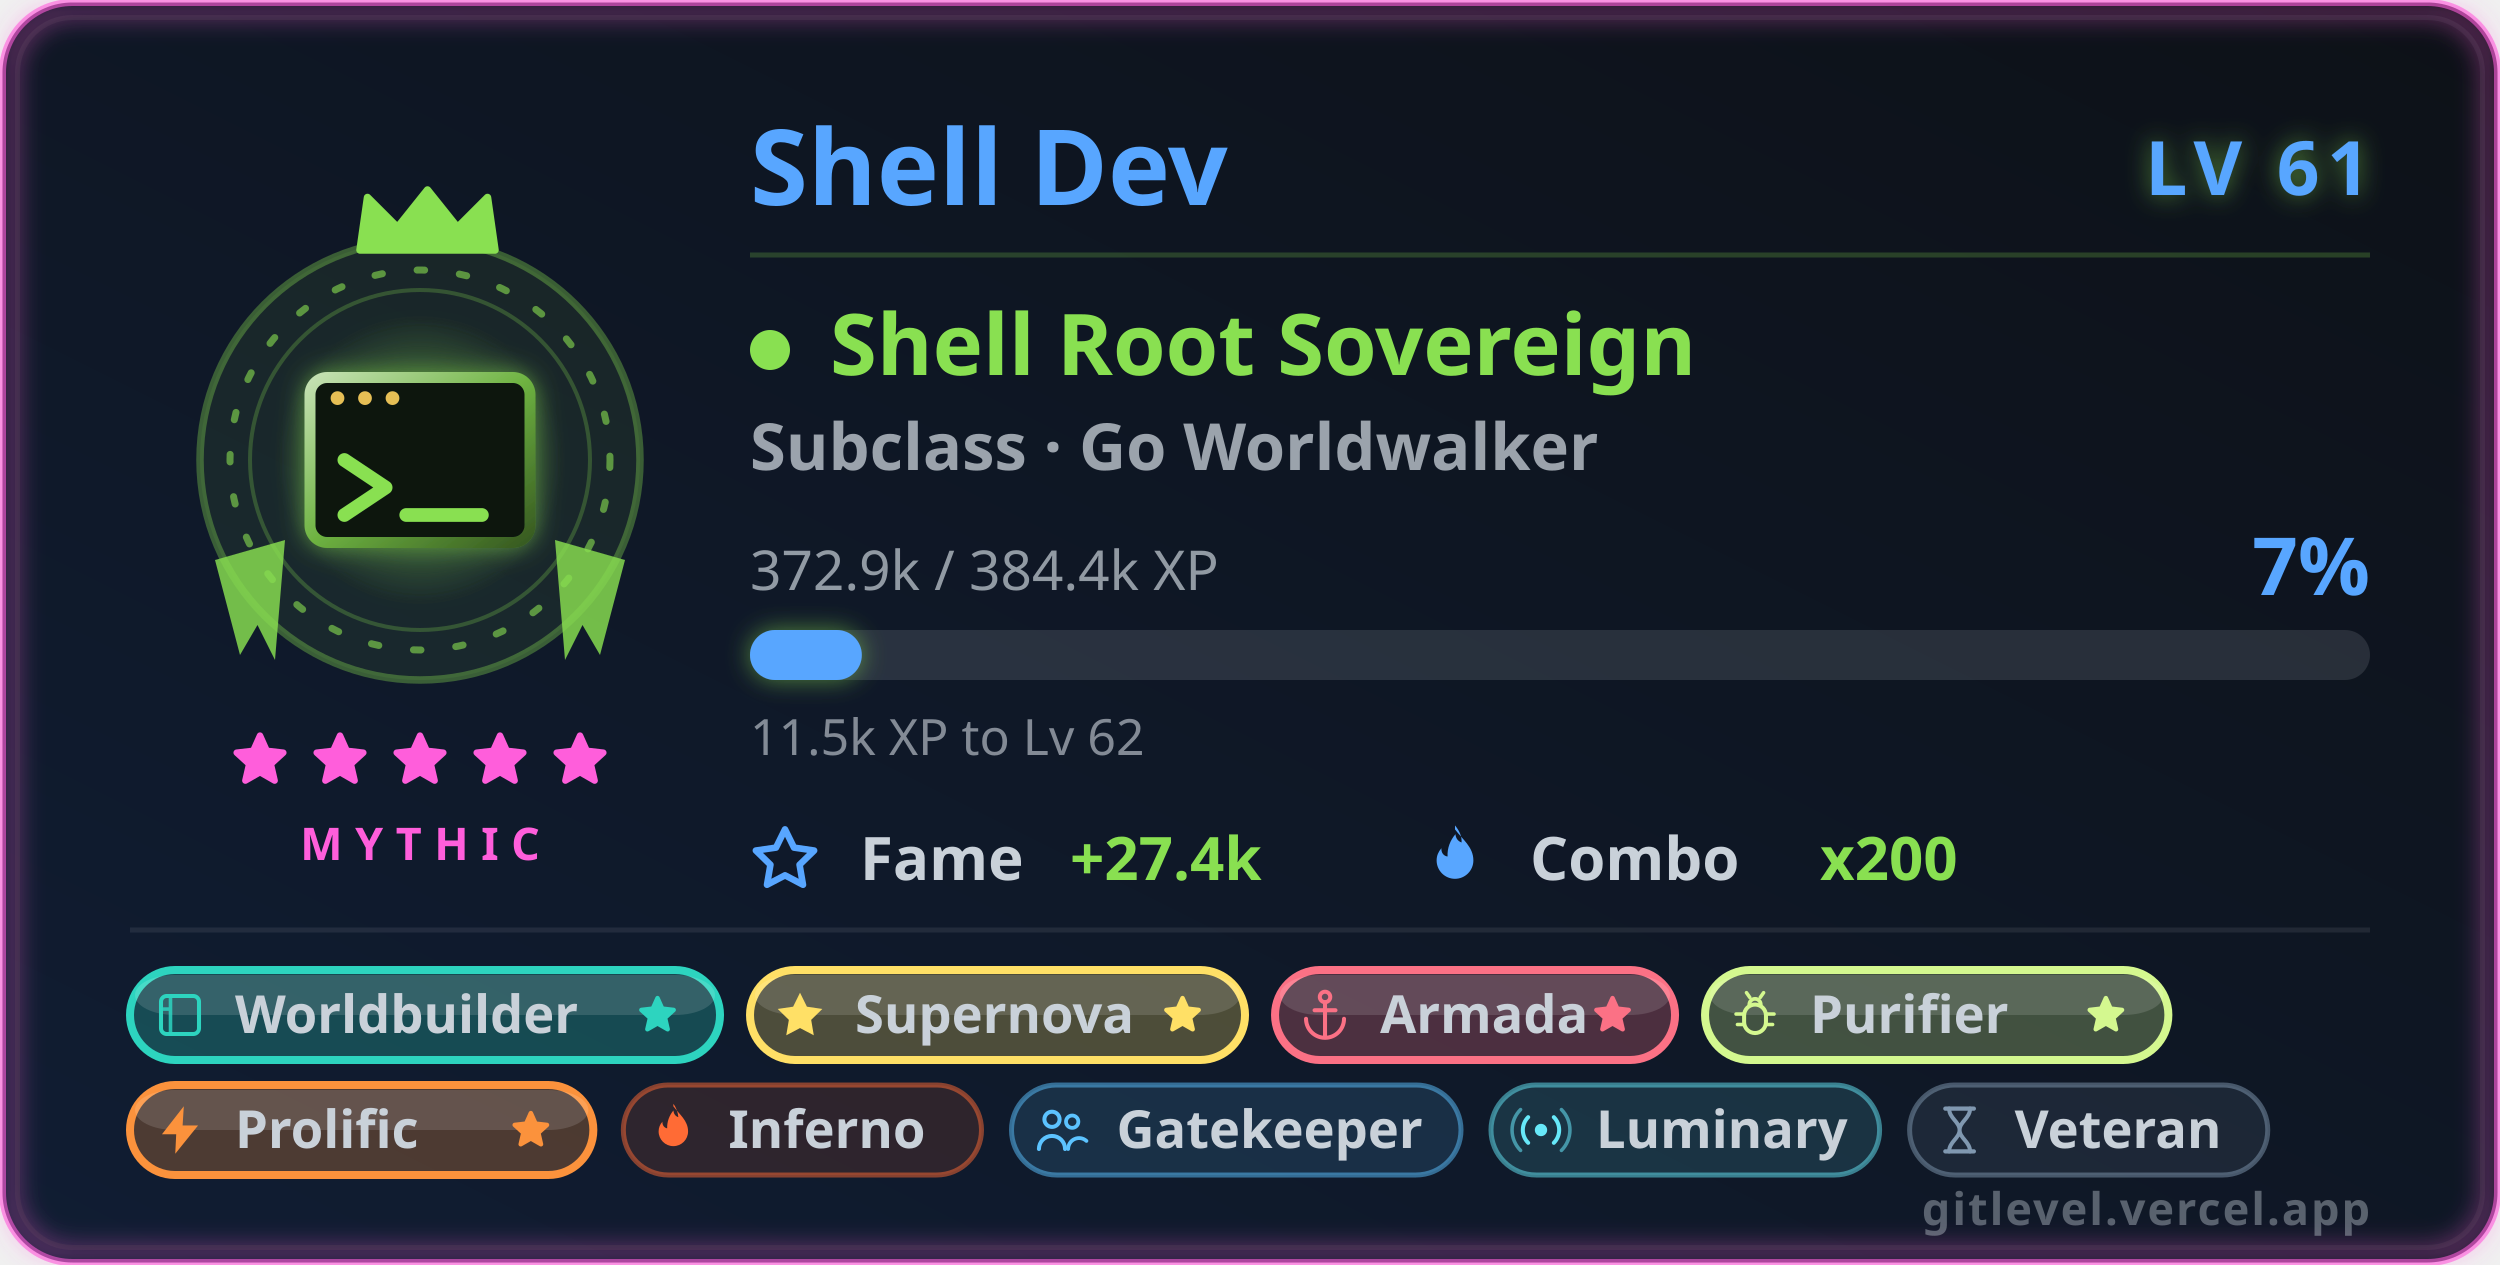
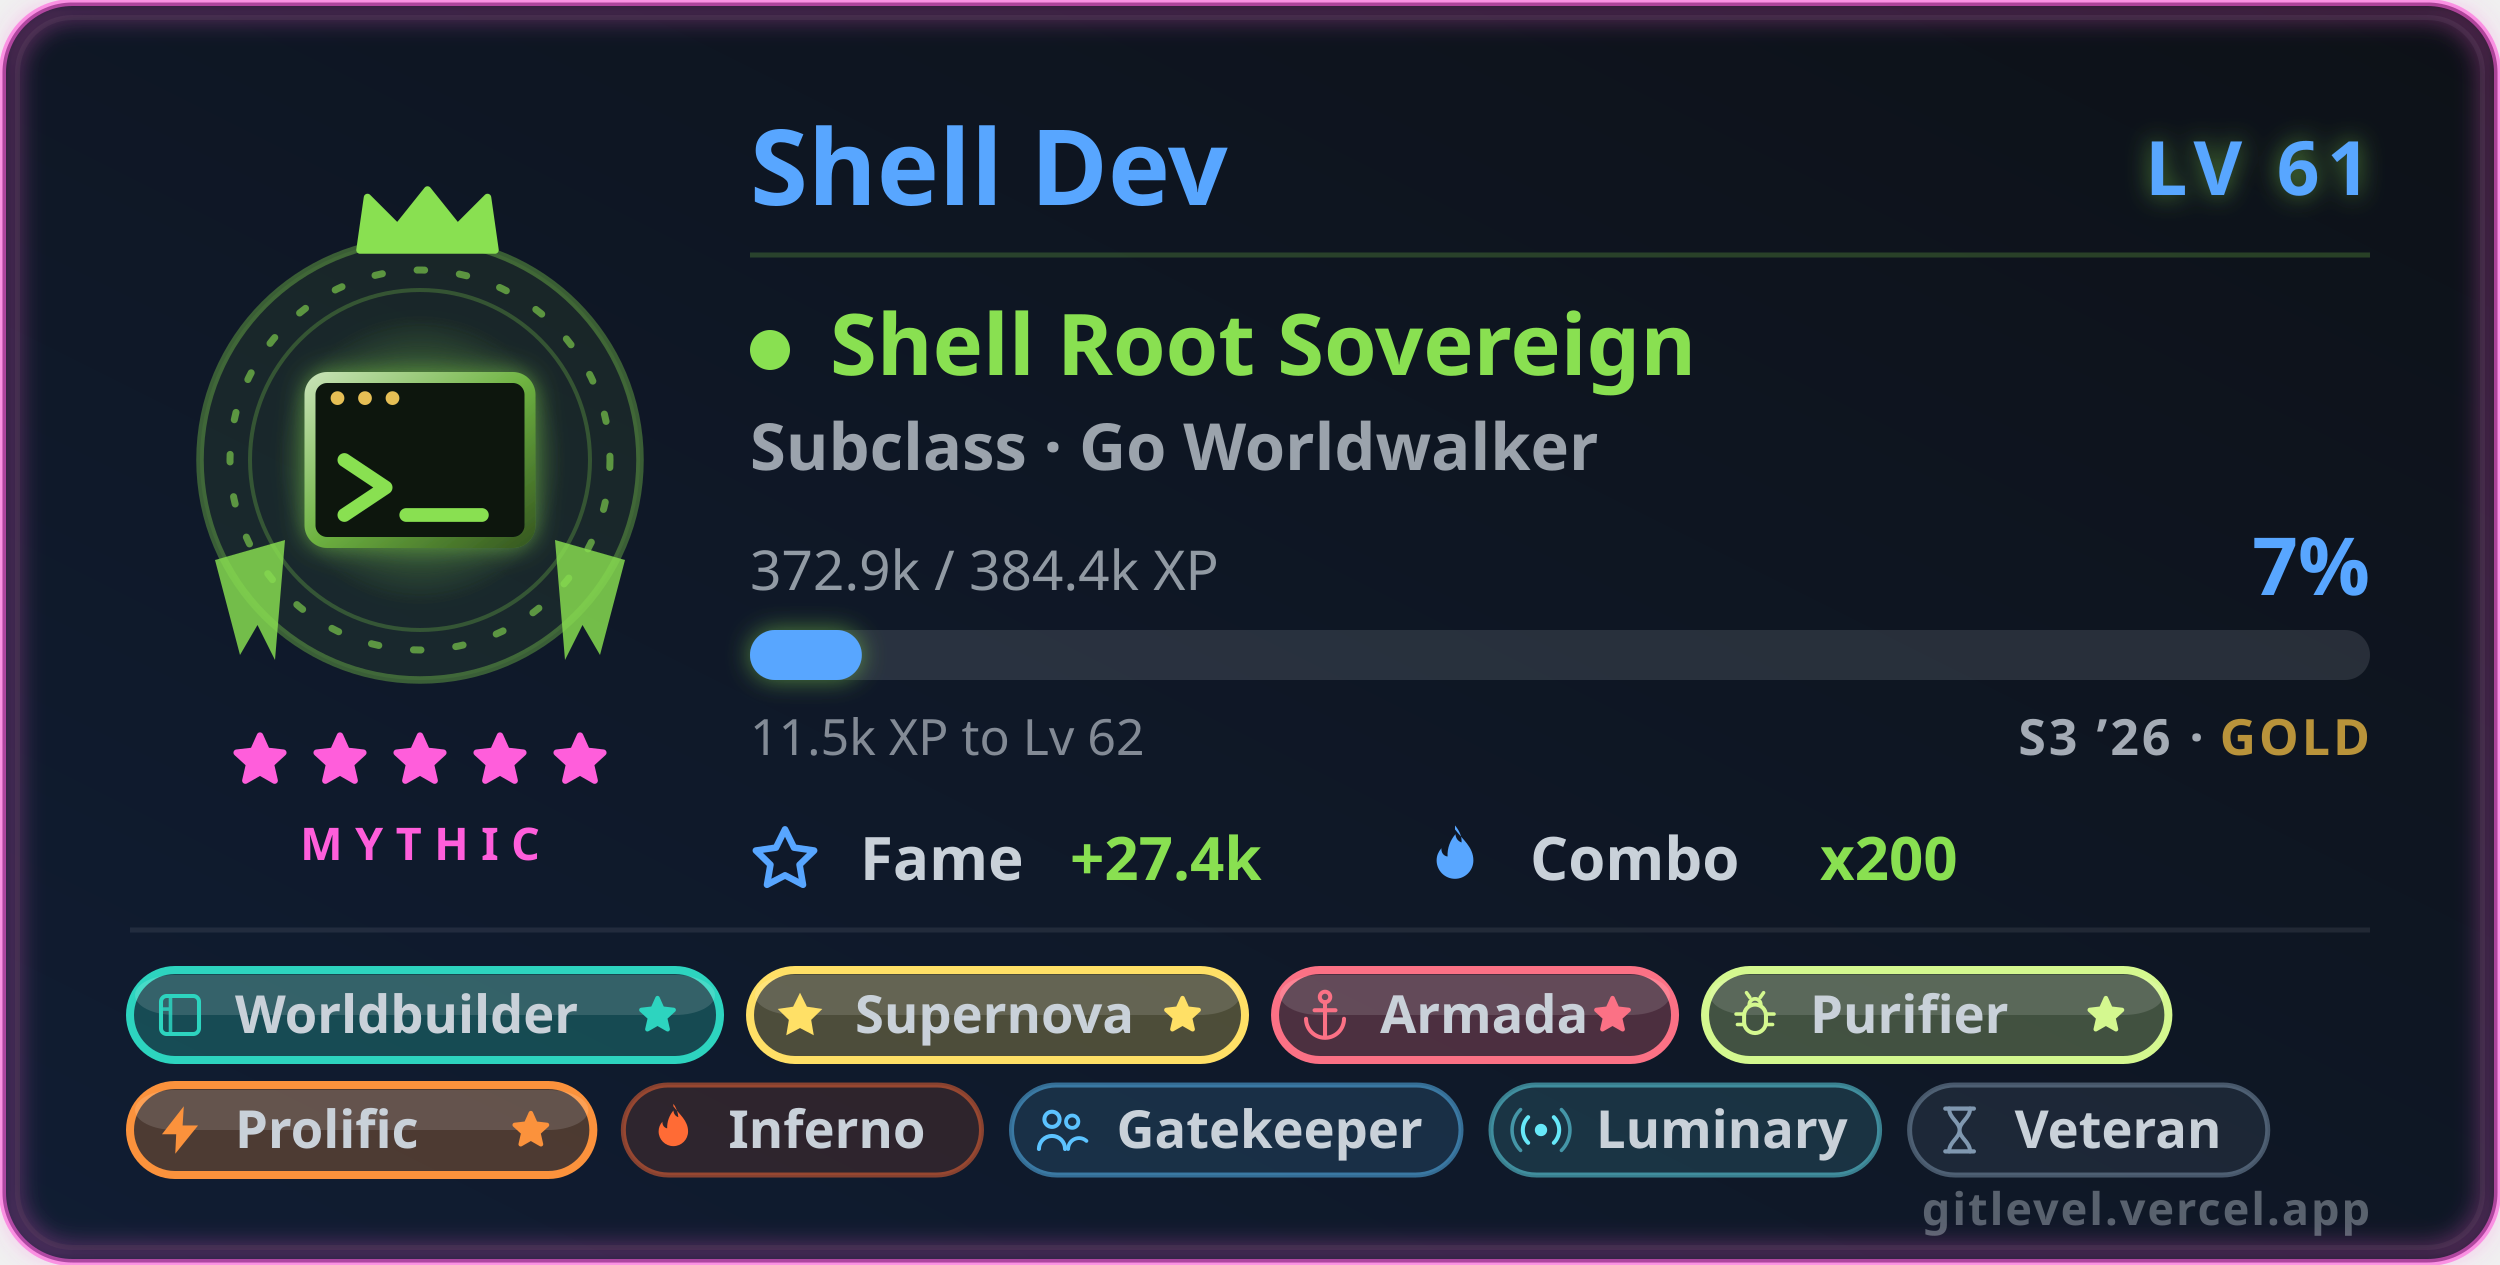
<svg xmlns="http://www.w3.org/2000/svg" width="500" height="253" viewBox="0 0 500 253" role="img" aria-labelledby="card-title-a11y card-desc-a11y">
  <style>
text { font-family: 'Segoe UI', Ubuntu, 'Helvetica Neue', sans-serif; }
.title { font-size: 18px; font-weight: 600; fill: #58a6ff; }
.title-icon { fill: #58a6ff; }
.icon { fill: #58a6ff; }


.gl-name { font-size: 21px; font-weight: 700; fill: #58a6ff; }
.gl-lvl { font-size: 15px; font-weight: 800; letter-spacing: 1.5px; fill: #58a6ff; }
.gl-class { font-size: 17px; font-weight: 700; fill: #89e051; }
.gl-sub { font-size: 13px; font-weight: 600; fill: #c9d1d9; opacity: 0.75; }
.gl-meta { font-size: 11px; fill: #c9d1d9; opacity: 0.7; }
.gl-pct { font-size: 16px; font-weight: 800; fill: #58a6ff; }
.gl-chip-label { font-size: 12px; font-weight: 600; fill: #c9d1d9; }
.gl-chip-value { font-size: 12px; font-weight: 800; fill: #89e051; }
.gl-hint { font-size: 10px; fill: #c9d1d9; opacity: 0.62; }
.gl-badge-label { font-size: 10.5px; font-weight: 600; }
.gl-rarity { font-size: 9px; font-weight: 700; letter-spacing: 2.5px; fill: #ff5edb; }
.gl-brand { font-size: 9px; font-weight: 600; letter-spacing: 0.4px; fill: #c9d1d9; opacity: 0.4; }
+ .gl-season { font-size: 10px; font-weight: 600; letter-spacing: 0.6px; fill: #c9d1d9; opacity: 0.8; }

</style>
  <defs>
    <linearGradient id="card-bg" x1="0" y1="0" x2="1" y2="1" gradientTransform="rotate(90, 0.5, 0.5)">
      <stop offset="0.0%" stop-color="#0d1117" />
      <stop offset="100.0%" stop-color="#101d33" />
    </linearGradient>
    <filter id="card-glow" x="-50%" y="-50%" width="200%" height="200%">
      <feGaussianBlur in="SourceGraphic" stdDeviation="3" result="blur" />
      <feFlood flood-color="#58a6ff" flood-opacity="0.55" result="tint" />
      <feComposite in="tint" in2="blur" operator="in" result="softGlow" />
      <feMerge>
        <feMergeNode in="softGlow" />
        <feMergeNode in="SourceGraphic" />
      </feMerge>
    </filter>
    <filter id="gl-glow" x="-60%" y="-60%" width="220%" height="220%">
      <feGaussianBlur in="SourceGraphic" stdDeviation="2.4" result="b" />
      <feFlood flood-color="#89e051" flood-opacity="0.55" result="t" />
      <feComposite in="t" in2="b" operator="in" result="g" />
      <feMerge>
        <feMergeNode in="g" />
        <feMergeNode in="SourceGraphic" />
      </feMerge>
    </filter>
    <filter id="gl-rarity" x="-20%" y="-20%" width="140%" height="140%">
      <feGaussianBlur stdDeviation="2.4" />
    </filter>
  </defs>
  <rect x="0.5" y="0.5" width="499" height="252" rx="14" fill="url(#card-bg)" stroke="#ff5edb" stroke-width="1.4" stroke-opacity="0.6" />
  <rect x="3.5" y="3.5" width="493" height="246" rx="11" fill="none" stroke="#30363d" stroke-opacity="0.4" />
  <rect x="2" y="2" width="496" height="249" rx="13" fill="none" stroke="#ff5edb" stroke-width="3.5" stroke-opacity="0.4" filter="url(#gl-rarity)" />
  <g class="fade">
    <g class="">
      <g class="flourish">
        <g transform="translate(84,0)">
          <g transform="translate(0,92)" fill="#89e051" opacity="0.82">
            <path d="M27 16 L41 20 L36 39 L32.5 33 L29 40 Z" />
          </g>
        </g>
        <g transform="translate(84,0) scale(-1,1)">
          <g transform="translate(0,92)" fill="#89e051" opacity="0.82">
            <path d="M27 16 L41 20 L36 39 L32.5 33 L29 40 Z" />
          </g>
        </g>
      </g>
      <circle cx="84" cy="92" r="44" fill="#89e051" fill-opacity="0.08" stroke="#89e051" stroke-opacity="0.35" stroke-width="1.5" />
      <g class="">
        <circle cx="84" cy="92" r="38" fill="none" stroke="#89e051" stroke-opacity="0.6" stroke-width="1.4" stroke-dasharray="1.5 7" stroke-linecap="round" />
        <circle cx="84" cy="92" r="34" fill="none" stroke="#89e051" stroke-opacity="0.25" stroke-width="0.8" />
      </g>
      <g class="" filter="url(#gl-glow)">
        <svg class="" x="51" y="59" width="66" height="66" viewBox="0 0 48 48" aria-hidden="true">
          <defs>
            <radialGradient id="shHalo" cx="0.5" cy="0.5" r="0.5">
              <stop offset="0" stop-color="#89e051" stop-opacity="0.42" />
              <stop offset="1" stop-color="#89e051" stop-opacity="0" />
            </radialGradient>
            <linearGradient id="shFrame" x1="0" y1="0" x2="1" y2="1">
              <stop offset="0" stop-color="#c5e1b3" />
              <stop offset="0.5" stop-color="#6eb341" />
              <stop offset="1" stop-color="#375a21" />
            </linearGradient>
          </defs>
          <circle cx="24" cy="24" r="21" fill="url(#shHalo)" />
          <rect x="8" y="12" width="32" height="24" rx="2.5" fill="#0b1710" stroke="url(#shFrame)" stroke-width="1.6" />
          <path d="M8 18 H40" stroke="url(#shFrame)" stroke-width="1" />
          <g fill="#e6bf55">
            <circle cx="12" cy="15" r="1" />
            <circle cx="16" cy="15" r="1" />
            <circle cx="20" cy="15" r="1" />
          </g>
          <path d="M13 24 L19 28 L13 32" fill="none" stroke="#89e051" stroke-width="2" stroke-linecap="round" stroke-linejoin="round" />
          <path d="M22 32 H33" stroke="#89e051" stroke-width="2" stroke-linecap="round" />
        </svg>
      </g>
      <g transform="translate(69, 36.5) scale(1.5)">
        <path d="M2 9 L3 2 L7 6 L11 1 L15 6 L19 2 L20 9 Z" fill="#89e051" stroke="#89e051" stroke-width="1" stroke-linejoin="round" />
      </g>
    </g>
    <g>
      <g class="" transform="translate(45.5, 145.5) scale(0.5416667)" fill="#ff5edb" stroke="#ff5edb" stroke-width="2.4" stroke-linejoin="round" stroke-linecap="round" opacity="1">
        <path d="M12 3 L14.5 8.6 L20.6 9.3 L16 13.5 L17.4 19.6 L12 16.5 L6.6 19.6 L8 13.5 L3.4 9.3 L9.5 8.6 Z" />
      </g>
      <g class="" transform="translate(61.5, 145.5) scale(0.5416667)" fill="#ff5edb" stroke="#ff5edb" stroke-width="2.4" stroke-linejoin="round" stroke-linecap="round" opacity="1">
        <path d="M12 3 L14.5 8.6 L20.6 9.3 L16 13.5 L17.4 19.6 L12 16.5 L6.6 19.6 L8 13.5 L3.4 9.3 L9.5 8.6 Z" />
      </g>
      <g class="" transform="translate(77.5, 145.5) scale(0.5416667)" fill="#ff5edb" stroke="#ff5edb" stroke-width="2.4" stroke-linejoin="round" stroke-linecap="round" opacity="1">
        <path d="M12 3 L14.5 8.6 L20.6 9.3 L16 13.5 L17.4 19.6 L12 16.5 L6.6 19.6 L8 13.5 L3.4 9.3 L9.5 8.6 Z" />
      </g>
      <g class="" transform="translate(93.5, 145.5) scale(0.5416667)" fill="#ff5edb" stroke="#ff5edb" stroke-width="2.4" stroke-linejoin="round" stroke-linecap="round" opacity="1">
        <path d="M12 3 L14.5 8.6 L20.6 9.3 L16 13.5 L17.4 19.6 L12 16.5 L6.6 19.6 L8 13.5 L3.4 9.3 L9.5 8.6 Z" />
      </g>
      <g class="" transform="translate(109.5, 145.5) scale(0.5416667)" fill="#ff5edb" stroke="#ff5edb" stroke-width="2.4" stroke-linejoin="round" stroke-linecap="round" opacity="1">
        <path d="M12 3 L14.5 8.6 L20.6 9.3 L16 13.5 L17.4 19.6 L12 16.5 L6.6 19.6 L8 13.5 L3.4 9.3 L9.5 8.6 Z" />
      </g>
    </g>
    <text class="gl-rarity" x="84" y="172" text-anchor="middle">MYTHIC</text>
  </g>
  <g class="fade" style="animation-delay:.15s">
    <text class="gl-name" x="150" y="41">Shell Dev</text>
    <text class="gl-lvl glow-pulse" x="474" y="39" text-anchor="end" filter="url(#gl-glow)">LV 61</text>
    <line x1="150" y1="51" x2="474" y2="51" stroke="#89e051" stroke-opacity="0.22" stroke-width="1" />
    <circle cx="154" cy="70" r="4" fill="#89e051" />
    <text class="gl-class" x="166" y="75">Shell Root Sovereign</text>
    <text class="gl-sub" x="150" y="94">Subclass · Go Worldwalker</text>
    <text class="gl-meta" x="150" y="118">372.9k / 384.4k XP</text>
    <text class="gl-pct " x="474" y="119" text-anchor="end">7%</text>
    <rect x="150" y="126" width="324" height="10" rx="5" fill="#c9d1d9" fill-opacity="0.14" />
    <rect class="xp-fill " x="150" y="126" width="22.364" height="10" rx="5" fill="#58a6ff" filter="url(#gl-glow)" />
    <text class="gl-hint" x="150" y="151">11.5k XP to Lv 62</text>
+     <text class="gl-season" x="474" y="151" text-anchor="end">S3 ’26 · <tspan fill="#e3b341" font-weight="800">GOLD</tspan>
+     </text>
    <g transform="translate(150, 176)">
      <svg class="icon" x="0" y="-11" width="14" height="14" viewBox="0 0 16 16" aria-hidden="true">
        <path fill-rule="evenodd" d="M8 .25a.75.75 0 0 1 .673.418l1.882 3.815 4.21.612a.75.75 0 0 1 .416 1.279l-3.046 2.97.719 4.192a.75.75 0 0 1-1.088.791L8 12.347l-3.766 1.98a.75.75 0 0 1-1.088-.79l.72-4.194L.818 6.374a.75.75 0 0 1 .416-1.28l4.21-.611L7.327.668A.75.75 0 0 1 8 .25zm0 2.445L6.615 5.5a.75.75 0 0 1-.564.41l-3.097.45 2.24 2.184a.75.75 0 0 1 .216.664l-.528 3.084 2.769-1.456a.75.75 0 0 1 .698 0l2.77 1.456-.53-3.084a.75.75 0 0 1 .216-.664l2.24-2.183-3.096-.45a.75.75 0 0 1-.564-.41L8 2.694v.001z" />
      </svg>
      <text class="gl-chip-label" x="22" y="0">Fame</text>
      <text class="gl-chip-value" x="64" y="0">+27.4k</text>
    </g>
    <g transform="translate(284, 176)">
      <svg class="icon" x="0" y="-11" width="14" height="14" viewBox="0 0 16 16" aria-hidden="true">
        <path fill-rule="evenodd" d="M8 1c1.7 2.3 4.2 4 4.2 7.1a4.2 4.2 0 0 1-8.4 0c0-1.1.4-2 1.1-2.8-.1 1 .5 1.8 1.4 1.9-.1-1.9.6-3.7 1.8-5.1.1 1 .6 1.6 1.4 1.9.1-1.4-.5-2.7-1.5-3.9z" />
      </svg>
      <text class="gl-chip-label" x="22" y="0">Combo</text>
      <text class="gl-chip-value" x="80" y="0">x200</text>
    </g>
  </g>
  <g class="fade" style="animation-delay:.2s">
    <line x1="26" y1="186" x2="474" y2="186" stroke="#c9d1d9" stroke-opacity="0.1" stroke-width="1" />
    <g>
      <rect x="26" y="194" width="118.003" height="18" rx="9" fill="#2dd4bf" fill-opacity="0.26" stroke="#2dd4bf" stroke-opacity="1" stroke-width="1.6" />
      <rect x="27" y="195" width="116.003" height="8" rx="8" fill="#ffffff" fill-opacity="0.13" />
      <g transform="translate(30.3, 197.3) scale(0.475)">
        <rect x="4" y="4" width="16" height="16" rx="2.4" fill="none" stroke="#2dd4bf" stroke-width="1.7" />
        <path d="M8 4v16 M4 9.5h4" fill="none" stroke="#2dd4bf" stroke-width="1.5" opacity="0.85" />
      </g>
      <text class="gl-badge-label" x="47" y="206.6" fill="#c9d1d9" font-weight="800">Worldbuilder</text>
      <g class="" transform="translate(127.0032, 198.5) scale(0.375)" fill="#2dd4bf" stroke="#2dd4bf" stroke-width="2.4" stroke-linejoin="round" stroke-linecap="round" opacity="1">
        <path d="M12 3 L14.5 8.6 L20.6 9.3 L16 13.5 L17.4 19.6 L12 16.5 L6.6 19.6 L8 13.5 L3.4 9.3 L9.5 8.6 Z" />
      </g>
    </g>
    <g>
      <rect x="150.003" y="194" width="99.002" height="18" rx="9" fill="#ffe066" fill-opacity="0.26" stroke="#ffe066" stroke-opacity="1" stroke-width="1.6" />
      <rect x="151.003" y="195" width="97.002" height="8" rx="8" fill="#ffffff" fill-opacity="0.13" />
      <g transform="translate(154.3032, 197.3) scale(0.475)">
        <path d="M12 2.6 14.9 8.5 21.4 9.45 16.7 14.05 17.8 20.55 12 17.5 6.2 20.55 7.3 14.05 2.6 9.45 9.1 8.5Z" fill="#ffe066" />
      </g>
      <text class="gl-badge-label" x="171.003" y="206.6" fill="#c9d1d9" font-weight="800">Supernova</text>
      <g class="" transform="translate(232.0056, 198.5) scale(0.375)" fill="#ffe066" stroke="#ffe066" stroke-width="2.4" stroke-linejoin="round" stroke-linecap="round" opacity="1">
        <path d="M12 3 L14.5 8.6 L20.6 9.3 L16 13.5 L17.4 19.6 L12 16.5 L6.6 19.6 L8 13.5 L3.4 9.3 L9.5 8.6 Z" />
      </g>
    </g>
    <g>
      <rect x="255.006" y="194" width="80.002" height="18" rx="9" fill="#fb7185" fill-opacity="0.26" stroke="#fb7185" stroke-opacity="1" stroke-width="1.6" />
      <rect x="256.006" y="195" width="78.002" height="8" rx="8" fill="#ffffff" fill-opacity="0.13" />
      <g transform="translate(259.3056, 197.3) scale(0.475)">
        <circle cx="12" cy="4.4" r="2.2" fill="none" stroke="#fb7185" stroke-width="1.7" />
        <path d="M12 6.6V21M7.6 10h8.8" fill="none" stroke="#fb7185" stroke-width="1.7" stroke-linejoin="round" stroke-linecap="round" />
        <path d="M4 13.6a8 8 0 0 0 16 0" fill="none" stroke="#fb7185" stroke-width="1.7" stroke-linejoin="round" stroke-linecap="round" />
      </g>
      <text class="gl-badge-label" x="276.006" y="206.6" fill="#c9d1d9" font-weight="800">Armada</text>
      <g class="" transform="translate(318.0072, 198.5) scale(0.375)" fill="#fb7185" stroke="#fb7185" stroke-width="2.4" stroke-linejoin="round" stroke-linecap="round" opacity="1">
        <path d="M12 3 L14.5 8.6 L20.6 9.3 L16 13.5 L17.4 19.6 L12 16.5 L6.6 19.6 L8 13.5 L3.4 9.3 L9.5 8.6 Z" />
      </g>
    </g>
    <g>
      <rect x="341.007" y="194" width="92.669" height="18" rx="9" fill="#d4f88f" fill-opacity="0.26" stroke="#d4f88f" stroke-opacity="1" stroke-width="1.6" />
      <rect x="342.007" y="195" width="90.669" height="8" rx="8" fill="#ffffff" fill-opacity="0.13" />
      <g transform="translate(345.3072, 197.3) scale(0.475)">
        <rect x="7.4" y="7.6" width="9.2" height="12" rx="4.6" fill="none" stroke="#d4f88f" stroke-width="1.7" />
        <path d="M9.6 7.6a2.4 2.4 0 0 1 4.8 0" fill="none" stroke="#d4f88f" stroke-width="1.6" stroke-linejoin="round" stroke-linecap="round" />
        <path d="M7.4 11.6H4M16.6 11.6H20M7.4 16H4.6M16.6 16H19.4M9.8 4.6 8.4 2.6M14.2 4.6 15.6 2.6" fill="none" stroke="#d4f88f" stroke-width="1.5" stroke-linejoin="round" stroke-linecap="round" />
      </g>
      <text class="gl-badge-label" x="362.007" y="206.6" fill="#c9d1d9" font-weight="800">Purifier</text>
      <g class="" transform="translate(416.676, 198.5) scale(0.375)" fill="#d4f88f" stroke="#d4f88f" stroke-width="2.4" stroke-linejoin="round" stroke-linecap="round" opacity="1">
        <path d="M12 3 L14.5 8.6 L20.6 9.3 L16 13.5 L17.4 19.6 L12 16.5 L6.6 19.6 L8 13.5 L3.4 9.3 L9.5 8.6 Z" />
      </g>
    </g>
    <g>
      <rect x="26" y="217" width="92.669" height="18" rx="9" fill="#fb923c" fill-opacity="0.26" stroke="#fb923c" stroke-opacity="1" stroke-width="1.6" />
      <rect x="27" y="218" width="90.669" height="8" rx="8" fill="#ffffff" fill-opacity="0.13" />
      <g transform="translate(30.3, 220.3) scale(0.475)">
        <path d="M13.6 2 4.4 13.8h6L10 22l9.6-11.9h-6.5Z" fill="#fb923c" />
      </g>
      <text class="gl-badge-label" x="47" y="229.6" fill="#c9d1d9" font-weight="800">Prolific</text>
      <g class="" transform="translate(101.6688, 221.5) scale(0.375)" fill="#fb923c" stroke="#fb923c" stroke-width="2.4" stroke-linejoin="round" stroke-linecap="round" opacity="1">
        <path d="M12 3 L14.5 8.6 L20.6 9.3 L16 13.5 L17.4 19.6 L12 16.5 L6.6 19.6 L8 13.5 L3.4 9.3 L9.5 8.6 Z" />
      </g>
    </g>
    <g>
      <rect x="124.669" y="217" width="71.63" height="18" rx="9" fill="#ff6b35" fill-opacity="0.13" stroke="#ff6b35" stroke-opacity="0.5" stroke-width="1" />
      <g transform="translate(128.9688, 220.3) scale(0.475)">
        <path d="M12 2c2.5 3.4 6.2 6 6.2 10.6a6.2 6.2 0 0 1-12.4 0c0-1.6.6-3 1.6-4.1-.1 1.5.8 2.6 2 2.8-.1-2.8.9-5.4 2.6-7.5.2 1.5.9 2.4 2.1 2.8-.2-2-.8-4-2.1-5.6Z" fill="#ff6b35" />
      </g>
      <text class="gl-badge-label" x="145.669" y="229.6" fill="#c9d1d9">Inferno</text>
    </g>
    <g>
      <rect x="202.299" y="217" width="89.9" height="18" rx="9" fill="#5cc3ff" fill-opacity="0.13" stroke="#5cc3ff" stroke-opacity="0.5" stroke-width="1" />
      <g transform="translate(206.5988, 220.3) scale(0.475)">
        <circle cx="8" cy="7.5" r="3.2" fill="none" stroke="#5cc3ff" stroke-width="1.7" />
        <path d="M2.5 20a5.5 5.5 0 0 1 11 0" fill="none" stroke="#5cc3ff" stroke-width="1.7" stroke-linecap="round" />
        <circle cx="16.5" cy="8.5" r="2.6" fill="none" stroke="#5cc3ff" stroke-width="1.6" />
        <path d="M14.8 20a4.6 4.6 0 0 1 7.7-3.4" fill="none" stroke="#5cc3ff" stroke-width="1.6" stroke-linecap="round" />
      </g>
      <text class="gl-badge-label" x="223.299" y="229.6" fill="#c9d1d9">Gatekeeper</text>
    </g>
    <g>
      <rect x="298.199" y="217" width="77.72" height="18" rx="9" fill="#67e8f9" fill-opacity="0.13" stroke="#67e8f9" stroke-opacity="0.5" stroke-width="1" />
      <g transform="translate(302.4988, 220.3) scale(0.475)">
        <circle cx="12" cy="12" r="2.6" fill="#67e8f9" />
        <path d="M6.6 6.6a7.6 7.6 0 0 0 0 10.8M17.4 6.6a7.6 7.6 0 0 1 0 10.8" fill="none" stroke="#67e8f9" stroke-width="1.7" stroke-linejoin="round" stroke-linecap="round" />
        <path d="M3.4 3.4a12.1 12.1 0 0 0 0 17.2M20.6 3.4a12.1 12.1 0 0 1 0 17.2" fill="none" stroke="#67e8f9" stroke-width="1.5" stroke-linejoin="round" stroke-linecap="round" opacity="0.55" />
      </g>
      <text class="gl-badge-label" x="319.199" y="229.6" fill="#c9d1d9">Luminary</text>
    </g>
    <g>
      <rect x="381.919" y="217" width="71.63" height="18" rx="9" fill="#8098b0" fill-opacity="0.13" stroke="#8098b0" stroke-opacity="0.5" stroke-width="1" />
      <g transform="translate(386.2188, 220.3) scale(0.475)">
        <path d="M6 3h12M6 21h12" fill="none" stroke="#8098b0" stroke-width="1.8" stroke-linejoin="round" stroke-linecap="round" />
        <path d="M7.6 3c0 4 4.4 5.6 4.4 9s-4.4 5-4.4 9M16.4 3c0 4-4.4 5.6-4.4 9s4.4 5 4.4 9" fill="none" stroke="#8098b0" stroke-width="1.7" stroke-linejoin="round" stroke-linecap="round" />
      </g>
      <text class="gl-badge-label" x="402.919" y="229.6" fill="#c9d1d9">Veteran</text>
    </g>
  </g>
  <text class="gl-brand" x="474" y="245" text-anchor="end">gitlevel.vercel.app</text>
</svg>
